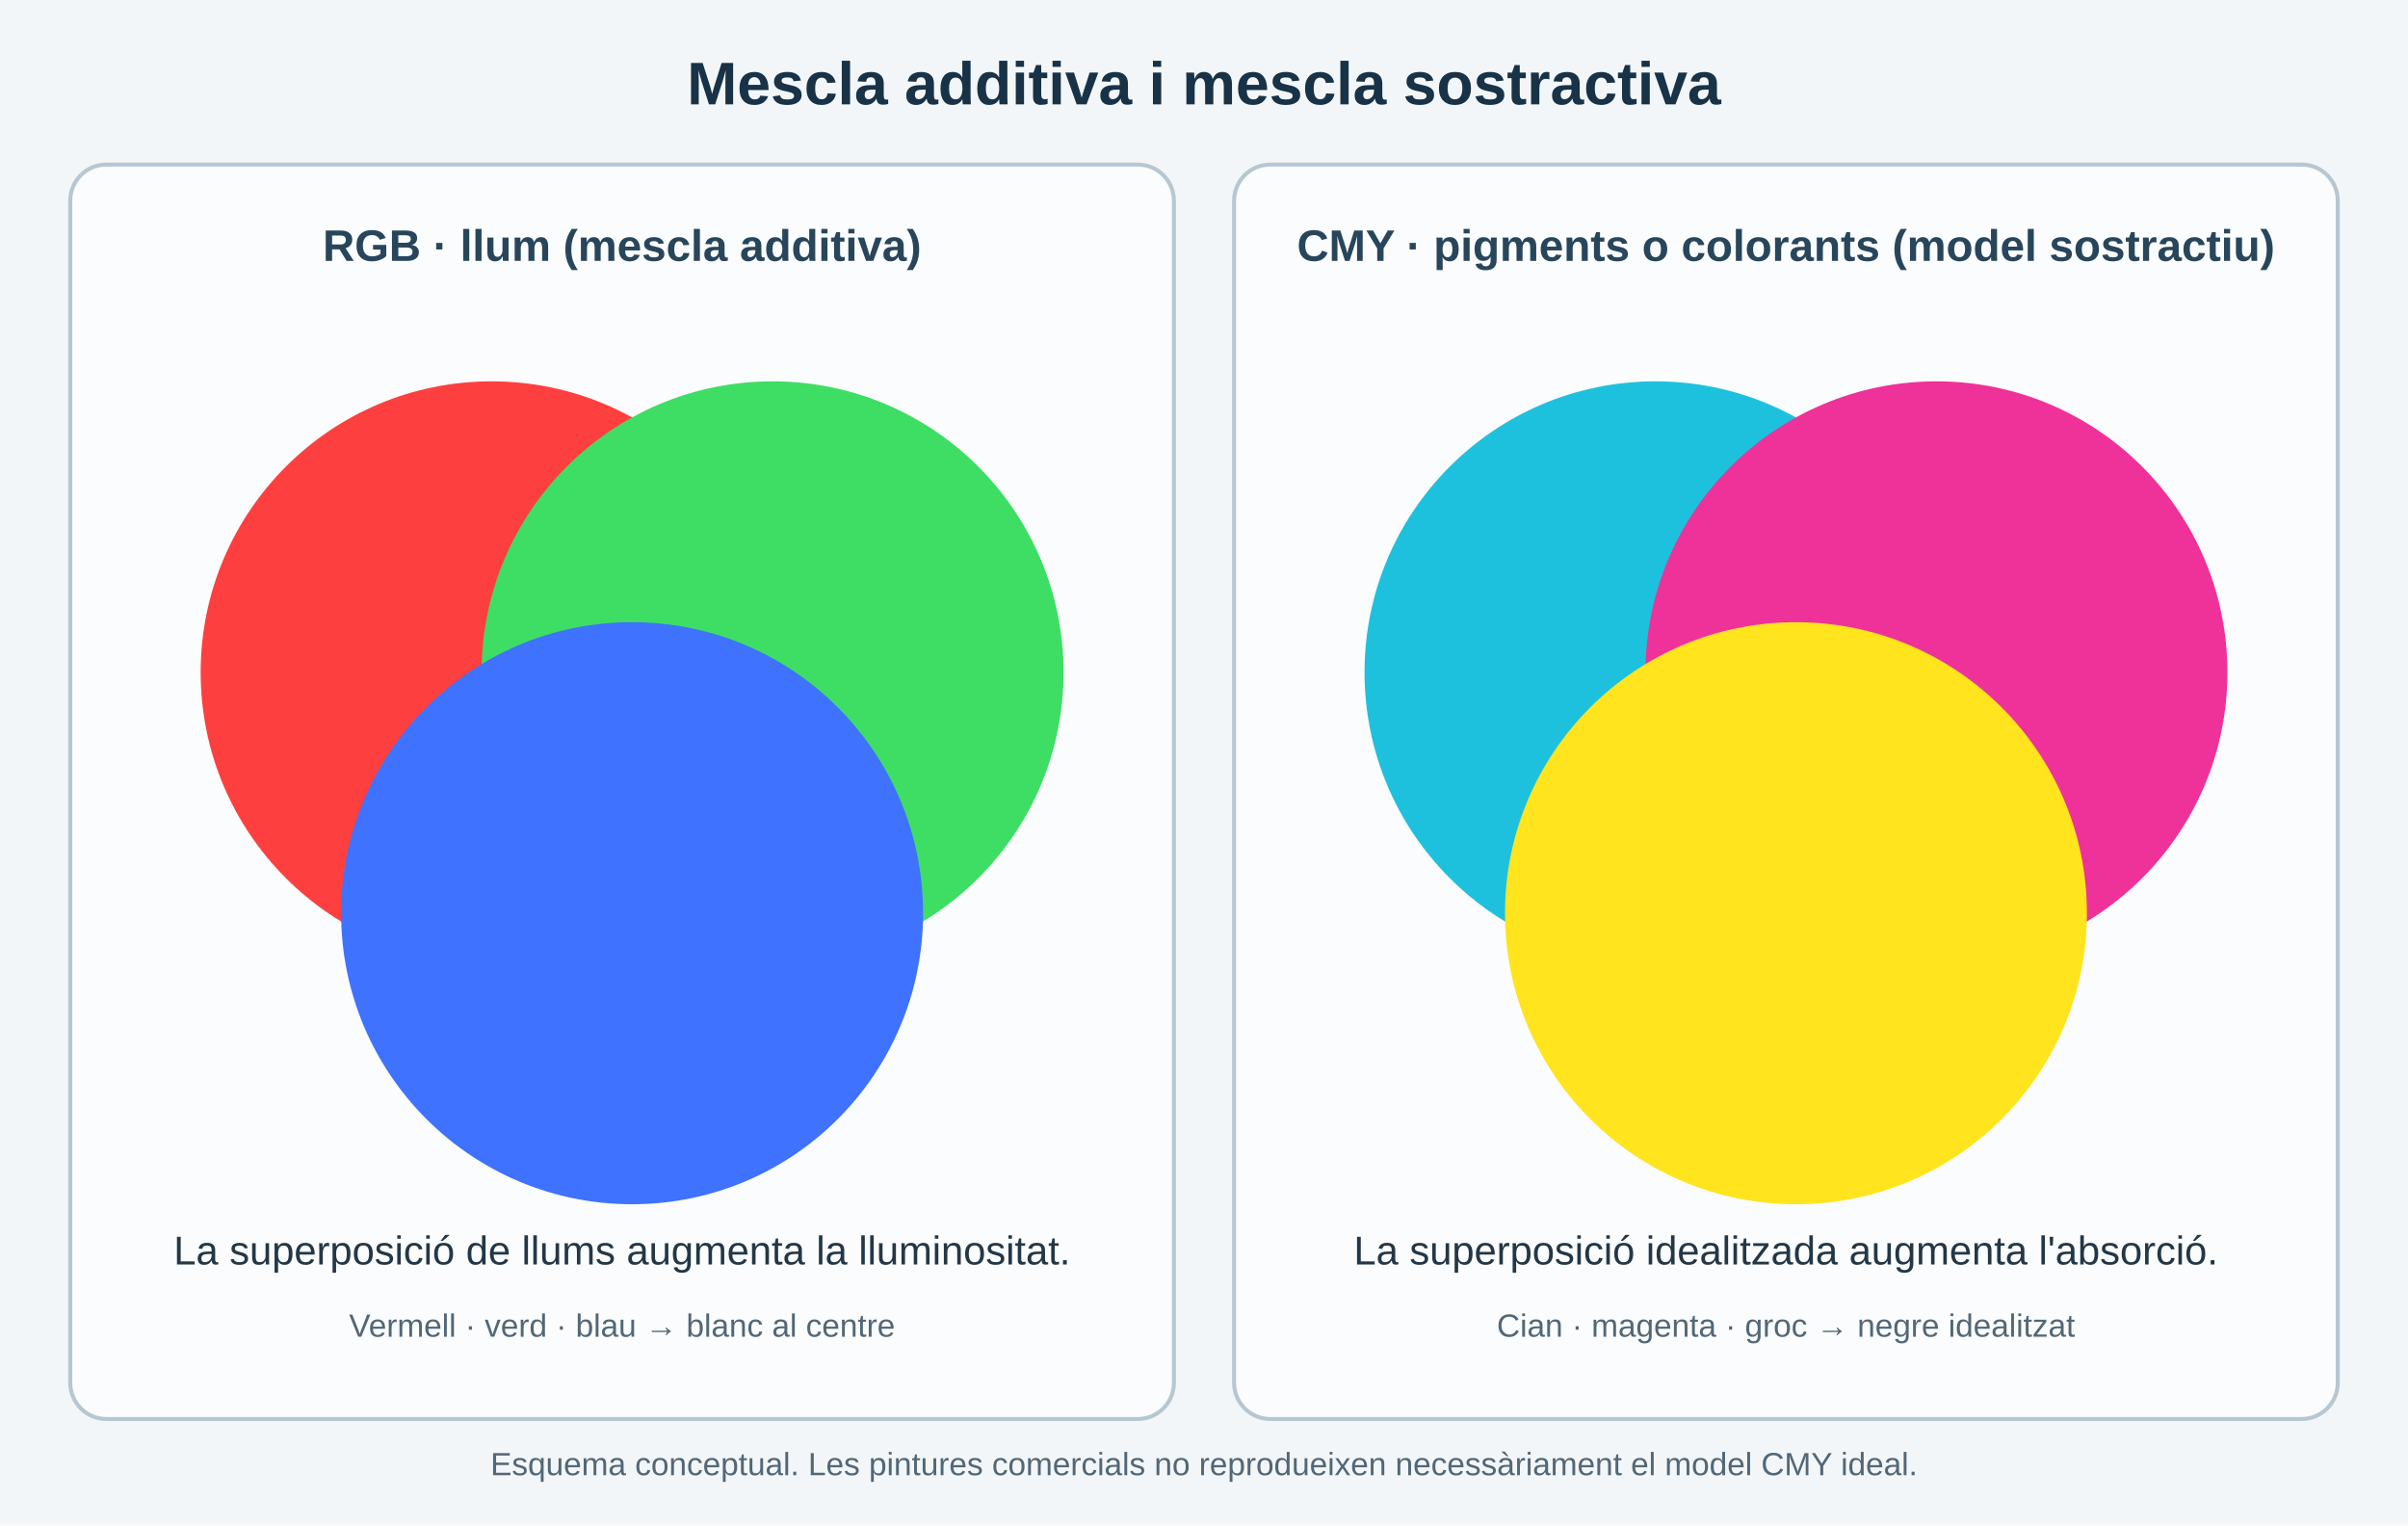
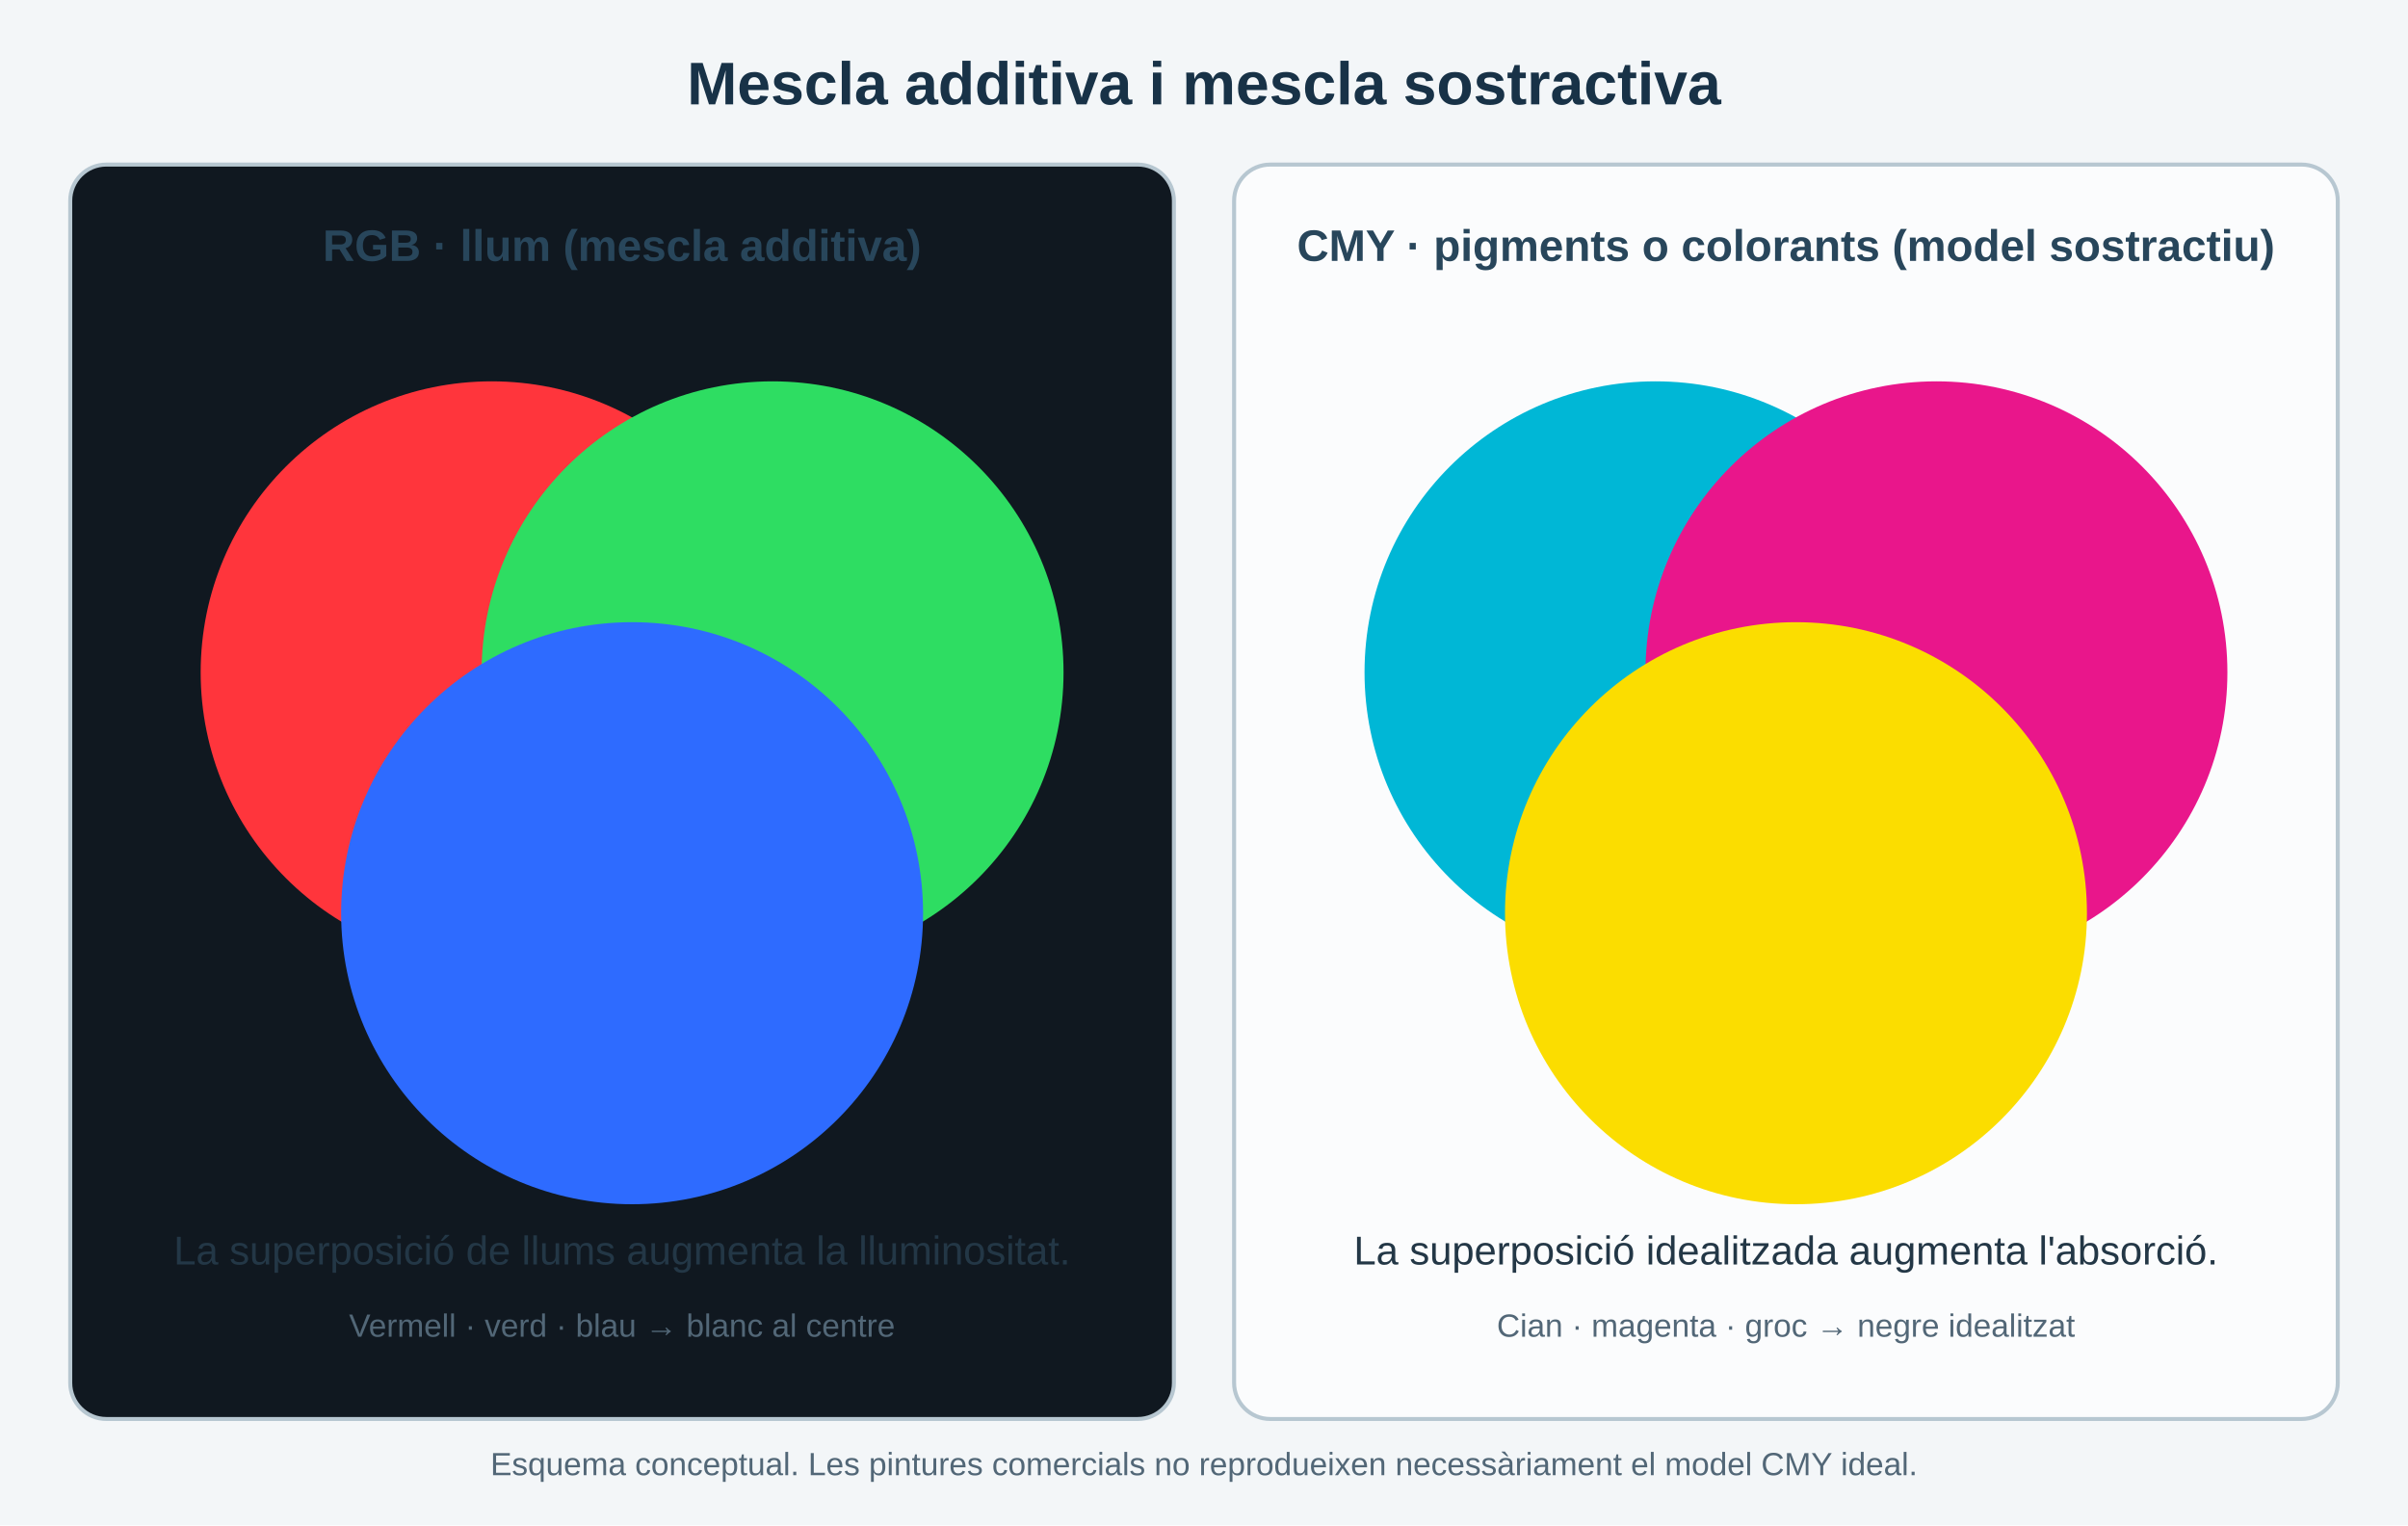
<svg xmlns="http://www.w3.org/2000/svg" width="1200" height="760" viewBox="0 0 1200 760">
  <defs>
    <style>
 .title{font:700 30px Arial,sans-serif;fill:#183247}.sub{font:600 22px Arial,sans-serif;fill:#28465b}.label{font:20px Arial,sans-serif;fill:#233746}.small{font:16px Arial,sans-serif;fill:#526777}.panel{fill:#fbfcfd;stroke:#b7c7d1;stroke-width:2}.rule{stroke:#b7c7d1;stroke-width:2}
 </style>
  </defs>
  <rect width="1200" height="760" fill="#f3f6f8" />
  <text x="600" y="52" text-anchor="middle" class="title">Mescla additiva i mescla sostractiva</text>
-   <rect x="35" y="82" width="550" height="625" rx="18" class="panel" />
-   <rect x="615" y="82" width="550" height="625" rx="18" class="panel" />
+   <rect x="35" y="82" width="550" height="625" rx="18" fill="#101820" stroke="#b7c7d1" stroke-width="2" />
+   <rect x="615" y="82" width="550" height="625" rx="18" fill="#fbfcfd" stroke="#b7c7d1" stroke-width="2" />
  <text x="310" y="130" text-anchor="middle" class="sub">RGB · llum (mescla additiva)</text>
  <text x="890" y="130" text-anchor="middle" class="sub">CMY · pigments o colorants (model sostractiu)</text>
-   <g opacity="0.86">
+   <g style="mix-blend-mode:screen">
    <circle cx="245" cy="335" r="145" fill="#ff2020" />
    <circle cx="385" cy="335" r="145" fill="#20d94b" />
    <circle cx="315" cy="455" r="145" fill="#205cff" />
  </g>
-   <g opacity="0.88">
+   <g style="mix-blend-mode:multiply">
    <circle cx="825" cy="335" r="145" fill="#00b9d8" />
    <circle cx="965" cy="335" r="145" fill="#ed168c" />
    <circle cx="895" cy="455" r="145" fill="#ffe000" />
  </g>
  <text x="310" y="630" text-anchor="middle" class="label">La superposició de llums augmenta la lluminositat.</text>
  <text x="890" y="630" text-anchor="middle" class="label">La superposició idealitzada augmenta l'absorció.</text>
  <text x="310" y="666" text-anchor="middle" class="small">Vermell · verd · blau → blanc al centre</text>
  <text x="890" y="666" text-anchor="middle" class="small">Cian · magenta · groc → negre idealitzat</text>
  <text x="600" y="735" text-anchor="middle" class="small">Esquema conceptual. Les pintures comercials no reprodueixen necessàriament el model CMY ideal.</text>
</svg>
